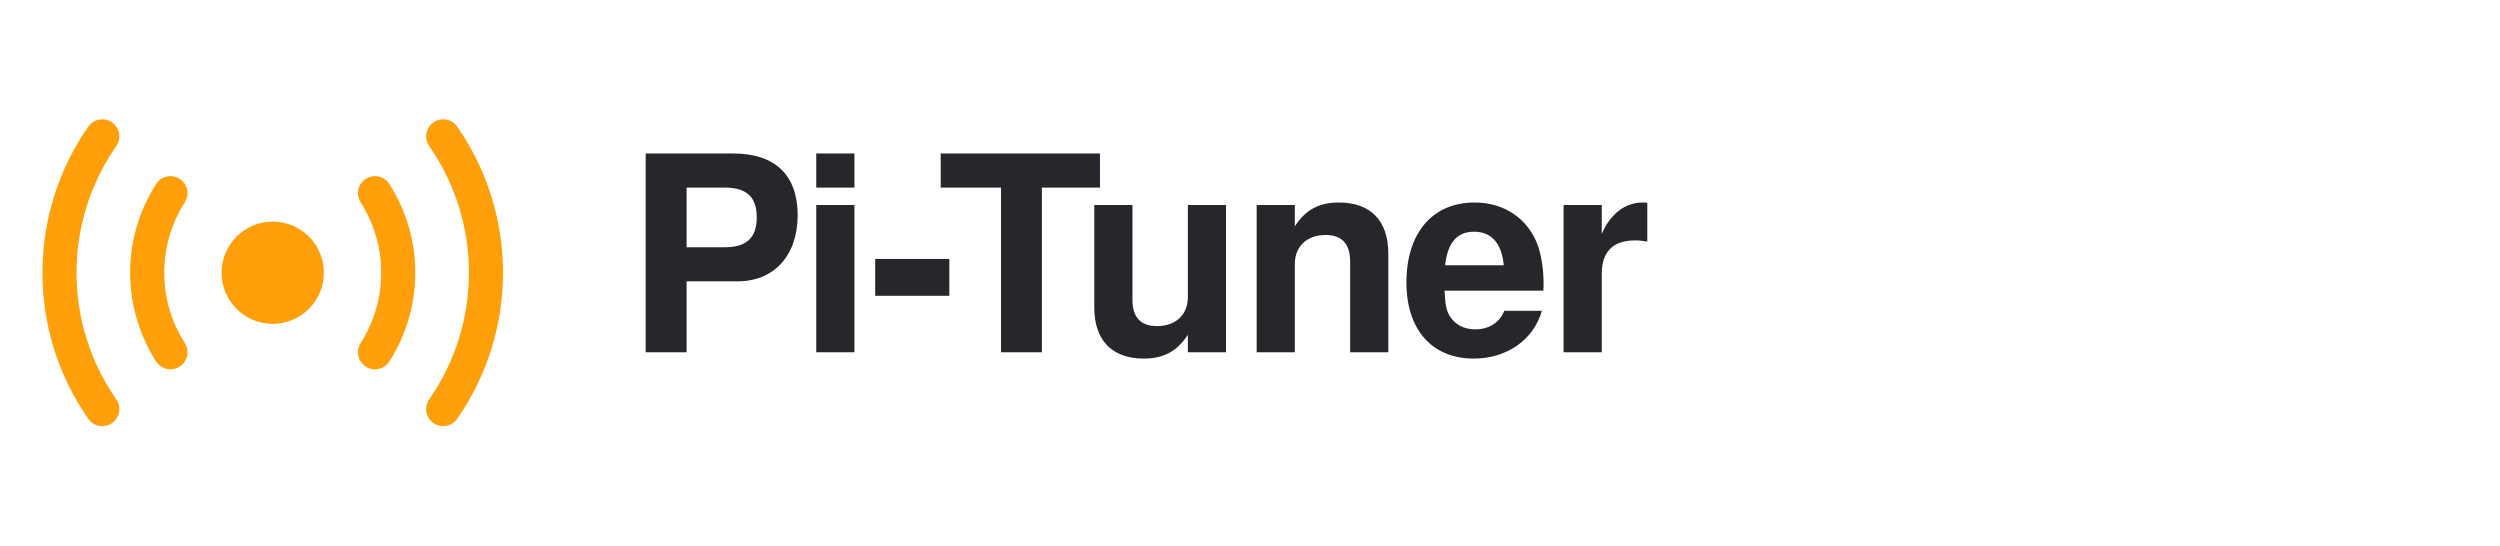
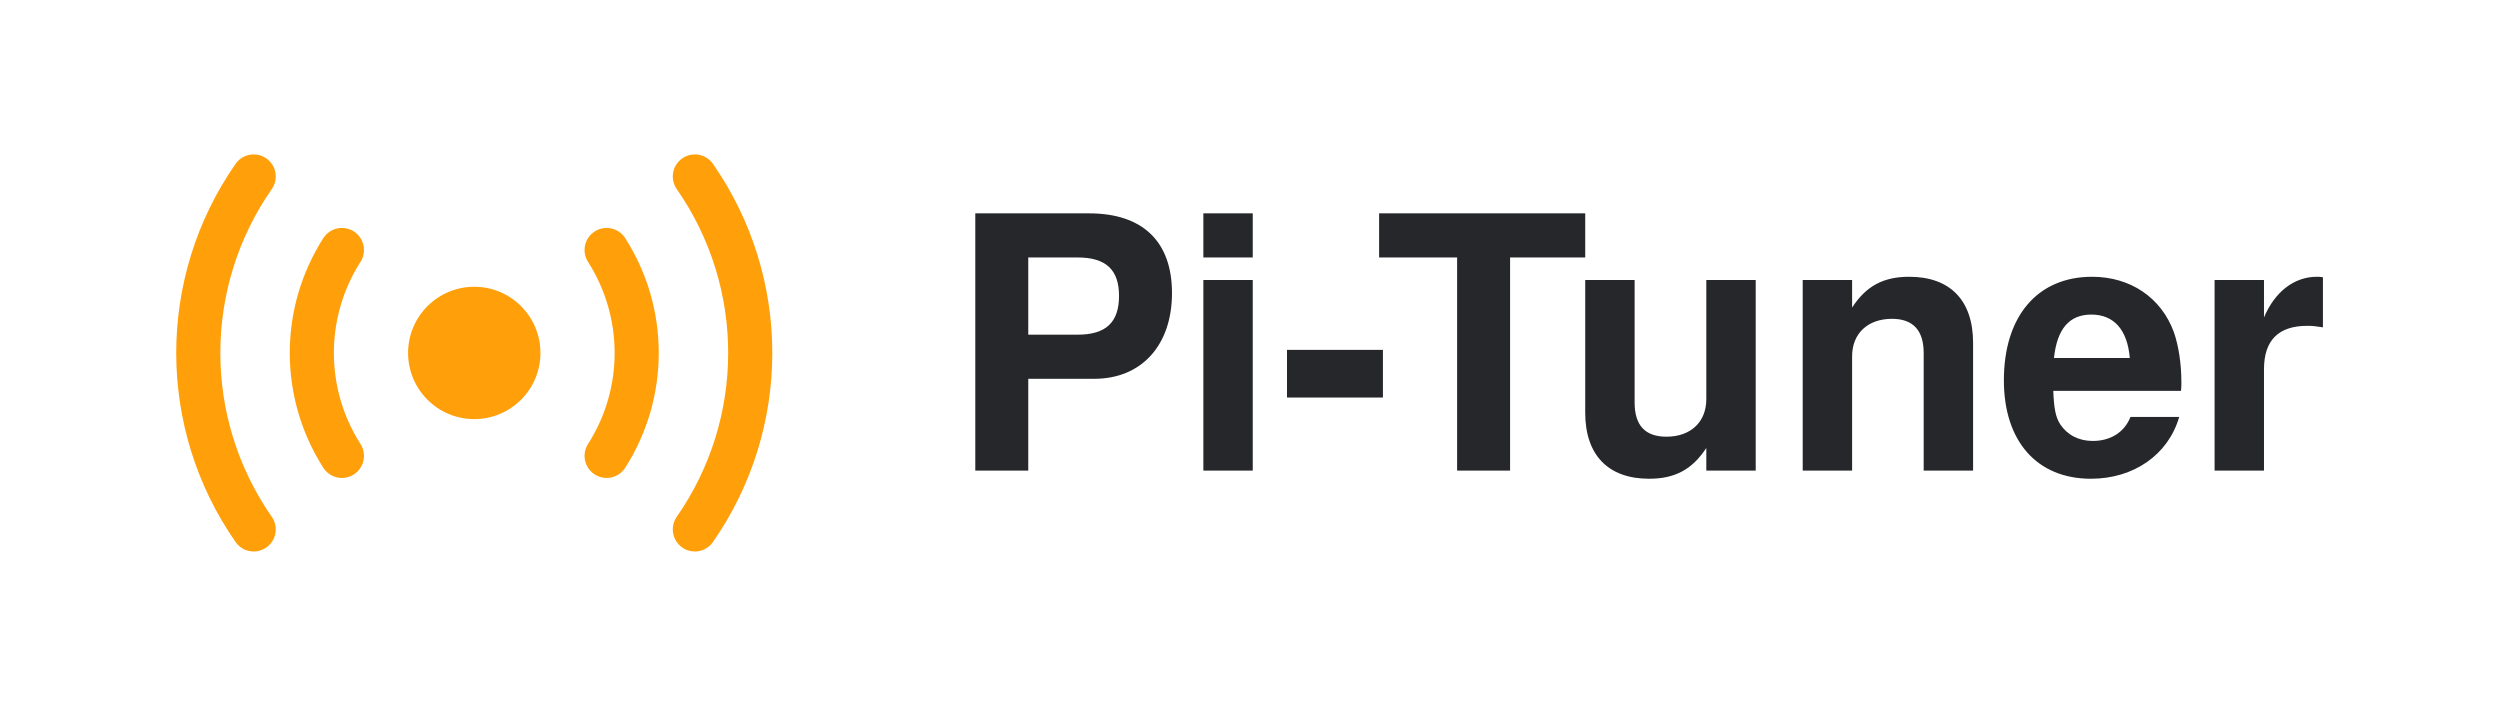
- <svg xmlns="http://www.w3.org/2000/svg" width="440" height="96" viewBox="0 0 440 96" role="img" aria-label="Pi-Tuner">
-   <g fill="none" stroke="#ff9f0a" stroke-width="6" stroke-linecap="round">
-     <path d="M30 62a26 26 0 0 1 0-28" />
-     <path d="M18 72a42 42 0 0 1 0-48" />
-     <path d="M66 34a26 26 0 0 1 0 28" />
-     <path d="M78 24a42 42 0 0 1 0 48" />
+ <svg xmlns="http://www.w3.org/2000/svg" width="340" height="96" viewBox="0 0 340 96" role="img" aria-label="Pi-Tuner">
+   <g transform="translate(16.5 0)">
+     <g fill="none" stroke="#ff9f0a" stroke-width="6" stroke-linecap="round">
+       <path d="M30 62a26 26 0 0 1 0-28" />
+       <path d="M18 72a42 42 0 0 1 0-48" />
+       <path d="M66 34a26 26 0 0 1 0 28" />
+       <path d="M78 24a42 42 0 0 1 0 48" />
+     </g>
+     <circle cx="48" cy="48" r="9" fill="#ff9f0a" />
  </g>
-   <circle cx="48" cy="48" r="9" fill="#ff9f0a" />
-   <text x="110" y="62" font-family="-apple-system,BlinkMacSystemFont,'Segoe UI',Helvetica,Arial,sans-serif" font-size="48" font-weight="700" letter-spacing="-1" fill="#26272b">Pi-Tuner</text>
+   <text x="129" y="64" textLength="187" lengthAdjust="spacingAndGlyphs" font-family="-apple-system,BlinkMacSystemFont,'Segoe UI',Helvetica,Arial,sans-serif" font-size="48" font-weight="700" fill="#26272b">Pi-Tuner</text>
</svg>
